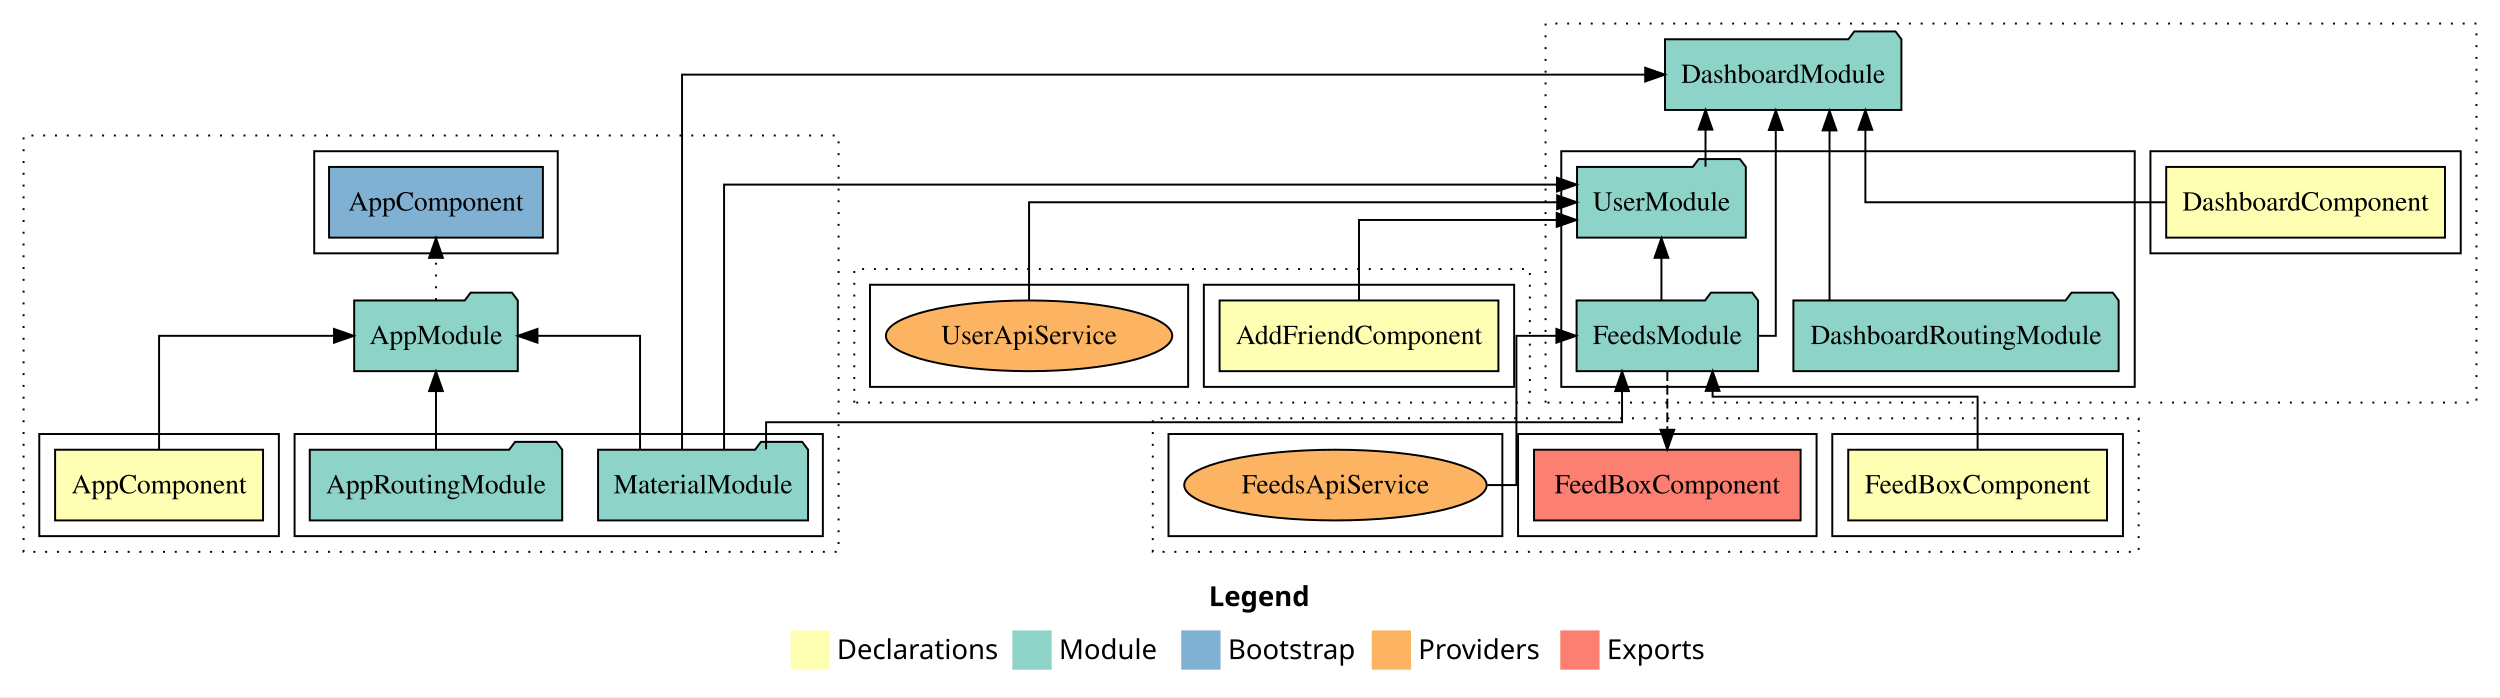
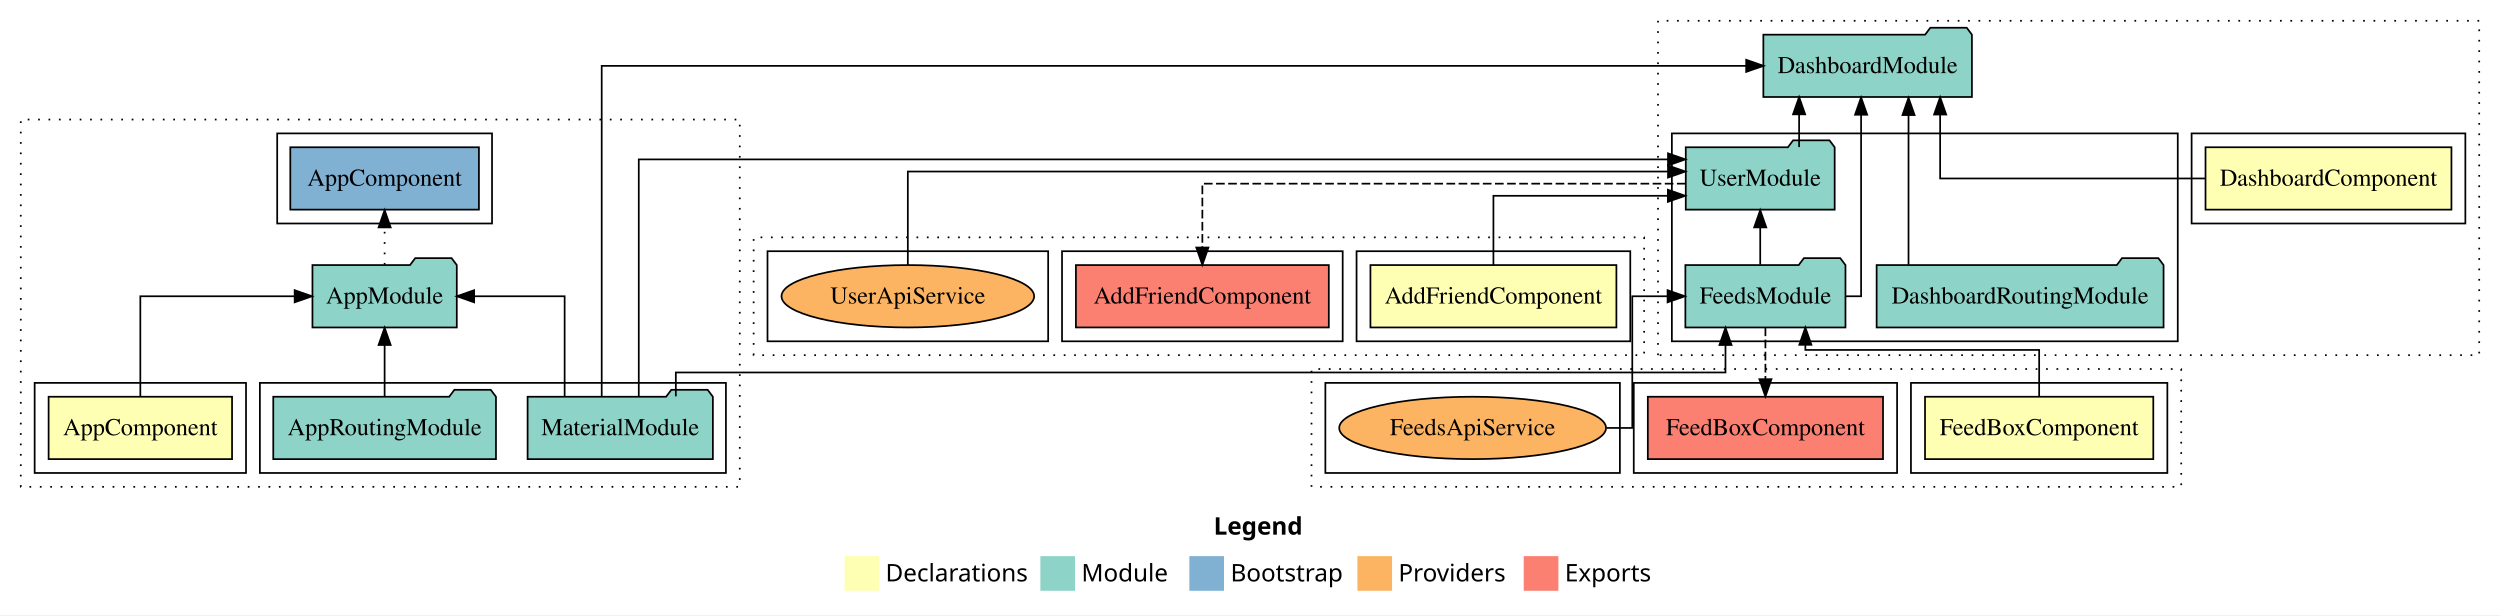
- <svg xmlns="http://www.w3.org/2000/svg" width="1273pt" height="355pt" viewBox="0.00 0.00 1273.00 355.00">
+ <svg xmlns="http://www.w3.org/2000/svg" width="1443pt" height="355pt" viewBox="0.00 0.00 1443.00 355.00">
  <g id="graph0" class="graph" transform="scale(1 1) rotate(0) translate(4 351)">
-     <polygon fill="#ffffff" stroke="transparent" points="-4,4 -4,-351 1269,-351 1269,4 -4,4" />
-     <text text-anchor="start" x="611.509" y="-42.4" font-family="sans-serif" font-weight="bold" font-size="14.00" fill="#000000">Legend</text>
-     <polygon fill="#ffffb3" stroke="transparent" points="398.5,-10 398.5,-30 418.5,-30 418.5,-10 398.5,-10" />
-     <text text-anchor="start" x="422.129" y="-15.4" font-family="sans-serif" font-size="14.00" fill="#000000">  Declarations</text>
-     <polygon fill="#8dd3c7" stroke="transparent" points="511.5,-10 511.5,-30 531.5,-30 531.5,-10 511.5,-10" />
-     <text text-anchor="start" x="535.225" y="-15.4" font-family="sans-serif" font-size="14.00" fill="#000000">  Module</text>
-     <polygon fill="#80b1d3" stroke="transparent" points="597.5,-10 597.5,-30 617.5,-30 617.5,-10 597.5,-10" />
-     <text text-anchor="start" x="621.281" y="-15.4" font-family="sans-serif" font-size="14.00" fill="#000000">  Bootstrap</text>
-     <polygon fill="#fdb462" stroke="transparent" points="694.5,-10 694.5,-30 714.5,-30 714.5,-10 694.5,-10" />
-     <text text-anchor="start" x="718.173" y="-15.4" font-family="sans-serif" font-size="14.00" fill="#000000">  Providers</text>
-     <polygon fill="#fb8072" stroke="transparent" points="790.5,-10 790.5,-30 810.5,-30 810.5,-10 790.5,-10" />
-     <text text-anchor="start" x="814.226" y="-15.4" font-family="sans-serif" font-size="14.00" fill="#000000">  Exports</text>
+     <polygon fill="#ffffff" stroke="transparent" points="-4,4 -4,-351 1439,-351 1439,4 -4,4" />
+     <text text-anchor="start" x="696.509" y="-42.4" font-family="sans-serif" font-weight="bold" font-size="14.00" fill="#000000">Legend</text>
+     <polygon fill="#ffffb3" stroke="transparent" points="483.5,-10 483.5,-30 503.5,-30 503.5,-10 483.5,-10" />
+     <text text-anchor="start" x="507.129" y="-15.4" font-family="sans-serif" font-size="14.00" fill="#000000">  Declarations</text>
+     <polygon fill="#8dd3c7" stroke="transparent" points="596.5,-10 596.5,-30 616.5,-30 616.5,-10 596.5,-10" />
+     <text text-anchor="start" x="620.225" y="-15.4" font-family="sans-serif" font-size="14.00" fill="#000000">  Module</text>
+     <polygon fill="#80b1d3" stroke="transparent" points="682.5,-10 682.5,-30 702.5,-30 702.5,-10 682.5,-10" />
+     <text text-anchor="start" x="706.281" y="-15.4" font-family="sans-serif" font-size="14.00" fill="#000000">  Bootstrap</text>
+     <polygon fill="#fdb462" stroke="transparent" points="779.5,-10 779.5,-30 799.5,-30 799.5,-10 779.5,-10" />
+     <text text-anchor="start" x="803.173" y="-15.4" font-family="sans-serif" font-size="14.00" fill="#000000">  Providers</text>
+     <polygon fill="#fb8072" stroke="transparent" points="875.5,-10 875.5,-30 895.5,-30 895.5,-10 875.5,-10" />
+     <text text-anchor="start" x="899.226" y="-15.4" font-family="sans-serif" font-size="14.00" fill="#000000">  Exports</text>
    <g id="clust1" class="cluster">
      <polygon fill="none" stroke="#000000" stroke-dasharray="1,5" points="8,-70 8,-282 423,-282 423,-70 8,-70" />
    </g>
    <g id="clust2" class="cluster">
      <polygon fill="none" stroke="#000000" points="16,-78 16,-130 138,-130 138,-78 16,-78" />
    </g>
    <g id="clust4" class="cluster">
      <polygon fill="none" stroke="#000000" points="146,-78 146,-130 415,-130 415,-78 146,-78" />
    </g>
    <g id="clust6" class="cluster">
      <polygon fill="none" stroke="#000000" points="156,-222 156,-274 280,-274 280,-222 156,-222" />
    </g>
    <g id="clust14" class="cluster">
-       <polygon fill="none" stroke="#000000" stroke-dasharray="1,5" points="783,-146 783,-339 1257,-339 1257,-146 783,-146" />
+       <polygon fill="none" stroke="#000000" stroke-dasharray="1,5" points="953,-146 953,-339 1427,-339 1427,-146 953,-146" />
    </g>
    <g id="clust15" class="cluster">
-       <polygon fill="none" stroke="#000000" points="1091,-222 1091,-274 1249,-274 1249,-222 1091,-222" />
+       <polygon fill="none" stroke="#000000" points="1261,-222 1261,-274 1419,-274 1419,-222 1261,-222" />
    </g>
    <g id="clust17" class="cluster">
-       <polygon fill="none" stroke="#000000" points="791,-154 791,-274 1083,-274 1083,-154 791,-154" />
+       <polygon fill="none" stroke="#000000" points="961,-154 961,-274 1253,-274 1253,-154 961,-154" />
    </g>
    <g id="clust27" class="cluster">
-       <polygon fill="none" stroke="#000000" stroke-dasharray="1,5" points="583,-70 583,-138 1085,-138 1085,-70 583,-70" />
+       <polygon fill="none" stroke="#000000" stroke-dasharray="1,5" points="753,-70 753,-138 1255,-138 1255,-70 753,-70" />
    </g>
    <g id="clust28" class="cluster">
-       <polygon fill="none" stroke="#000000" points="929,-78 929,-130 1077,-130 1077,-78 929,-78" />
+       <polygon fill="none" stroke="#000000" points="1099,-78 1099,-130 1247,-130 1247,-78 1099,-78" />
    </g>
    <g id="clust31" class="cluster">
-       <polygon fill="none" stroke="#000000" points="769,-78 769,-130 921,-130 921,-78 769,-78" />
+       <polygon fill="none" stroke="#000000" points="939,-78 939,-130 1091,-130 1091,-78 939,-78" />
    </g>
    <g id="clust33" class="cluster">
-       <polygon fill="none" stroke="#000000" points="591,-78 591,-130 761,-130 761,-78 591,-78" />
+       <polygon fill="none" stroke="#000000" points="761,-78 761,-130 931,-130 931,-78 761,-78" />
    </g>
    <g id="clust40" class="cluster">
-       <polygon fill="none" stroke="#000000" stroke-dasharray="1,5" points="431,-146 431,-214 775,-214 775,-146 431,-146" />
+       <polygon fill="none" stroke="#000000" stroke-dasharray="1,5" points="431,-146 431,-214 945,-214 945,-146 431,-146" />
    </g>
    <g id="clust41" class="cluster">
-       <polygon fill="none" stroke="#000000" points="609,-154 609,-206 767,-206 767,-154 609,-154" />
+       <polygon fill="none" stroke="#000000" points="779,-154 779,-206 937,-206 937,-154 779,-154" />
+     </g>
+     <g id="clust44" class="cluster">
+       <polygon fill="none" stroke="#000000" points="609,-154 609,-206 771,-206 771,-154 609,-154" />
    </g>
    <g id="clust46" class="cluster">
      <polygon fill="none" stroke="#000000" points="439,-154 439,-206 601,-206 601,-154 439,-154" />
    </g>
    <g id="node1" class="node">
      <polygon fill="#ffffb3" stroke="#000000" points="129.94,-122 24.06,-122 24.06,-86 129.94,-86 129.94,-122" />
      <text text-anchor="middle" x="77" y="-99.8" font-family="Times,serif" font-size="14.00" fill="#000000">AppComponent</text>
    </g>
    <g id="node2" class="node">
      <polygon fill="#8dd3c7" stroke="#000000" points="259.657,-198 256.657,-202 235.657,-202 232.657,-198 176.343,-198 176.343,-162 259.657,-162 259.657,-198" />
      <text text-anchor="middle" x="218" y="-175.8" font-family="Times,serif" font-size="14.00" fill="#000000">AppModule</text>
    </g>
    <g id="edge1" class="edge">
      <path fill="none" stroke="#000000" d="M77,-122.011C77,-144.485 77,-180 77,-180 77,-180 166.077,-180 166.077,-180" />
      <polygon fill="#000000" stroke="#000000" points="166.077,-183.5 176.077,-180 166.077,-176.5 166.077,-183.5" />
    </g>
    <g id="node5" class="node">
      <polygon fill="#80b1d3" stroke="#000000" points="272.439,-266 163.561,-266 163.561,-230 272.439,-230 272.439,-266" />
      <text text-anchor="middle" x="218" y="-243.8" font-family="Times,serif" font-size="14.00" fill="#000000">AppComponent </text>
    </g>
    <g id="edge4" class="edge">
      <path fill="none" stroke="#000000" stroke-dasharray="1,5" d="M218,-198.223C218,-198.223 218,-219.727 218,-219.727" />
      <polygon fill="#000000" stroke="#000000" points="214.5,-219.727 218,-229.727 221.5,-219.727 214.5,-219.727" />
    </g>
    <g id="node3" class="node">
      <polygon fill="#8dd3c7" stroke="#000000" points="282.274,-122 279.274,-126 258.274,-126 255.274,-122 153.726,-122 153.726,-86 282.274,-86 282.274,-122" />
      <text text-anchor="middle" x="218" y="-99.8" font-family="Times,serif" font-size="14.00" fill="#000000">AppRoutingModule</text>
    </g>
    <g id="edge2" class="edge">
      <path fill="none" stroke="#000000" d="M218,-122.011C218,-122.011 218,-151.855 218,-151.855" />
      <polygon fill="#000000" stroke="#000000" points="214.5,-151.855 218,-161.855 221.5,-151.855 214.5,-151.855" />
    </g>
    <g id="node4" class="node">
      <polygon fill="#8dd3c7" stroke="#000000" points="407.471,-122 404.471,-126 383.471,-126 380.471,-122 300.529,-122 300.529,-86 407.471,-86 407.471,-122" />
      <text text-anchor="middle" x="354" y="-99.8" font-family="Times,serif" font-size="14.00" fill="#000000">MaterialModule</text>
    </g>
    <g id="edge3" class="edge">
      <path fill="none" stroke="#000000" d="M321.909,-122.011C321.909,-144.485 321.909,-180 321.909,-180 321.909,-180 269.665,-180 269.665,-180" />
      <polygon fill="#000000" stroke="#000000" points="269.665,-176.5 259.665,-180 269.665,-183.5 269.665,-176.5" />
    </g>
    <g id="node7" class="node">
-       <polygon fill="#8dd3c7" stroke="#000000" points="964.191,-331 961.191,-335 940.191,-335 937.191,-331 843.809,-331 843.809,-295 964.191,-295 964.191,-331" />
-       <text text-anchor="middle" x="904" y="-308.8" font-family="Times,serif" font-size="14.00" fill="#000000">DashboardModule</text>
+       <polygon fill="#8dd3c7" stroke="#000000" points="1134.191,-331 1131.191,-335 1110.191,-335 1107.191,-331 1013.809,-331 1013.809,-295 1134.191,-295 1134.191,-331" />
+       <text text-anchor="middle" x="1074" y="-308.8" font-family="Times,serif" font-size="14.00" fill="#000000">DashboardModule</text>
    </g>
    <g id="edge8" class="edge">
-       <path fill="none" stroke="#000000" d="M343.303,-122.182C343.303,-173.03 343.303,-313 343.303,-313 343.303,-313 833.73,-313 833.73,-313" />
-       <polygon fill="#000000" stroke="#000000" points="833.73,-316.5 843.73,-313 833.729,-309.5 833.73,-316.5" />
+       <path fill="none" stroke="#000000" d="M343.303,-122.182C343.303,-173.03 343.303,-313 343.303,-313 343.303,-313 1003.894,-313 1003.894,-313" />
+       <polygon fill="#000000" stroke="#000000" points="1003.894,-316.5 1013.894,-313 1003.894,-309.5 1003.894,-316.5" />
    </g>
    <g id="node9" class="node">
-       <polygon fill="#8dd3c7" stroke="#000000" points="891.206,-198 888.206,-202 867.206,-202 864.206,-198 798.794,-198 798.794,-162 891.206,-162 891.206,-198" />
-       <text text-anchor="middle" x="845" y="-175.8" font-family="Times,serif" font-size="14.00" fill="#000000">FeedsModule</text>
+       <polygon fill="#8dd3c7" stroke="#000000" points="1061.206,-198 1058.206,-202 1037.206,-202 1034.206,-198 968.794,-198 968.794,-162 1061.206,-162 1061.206,-198" />
+       <text text-anchor="middle" x="1015" y="-175.8" font-family="Times,serif" font-size="14.00" fill="#000000">FeedsModule</text>
    </g>
    <g id="edge11" class="edge">
-       <path fill="none" stroke="#000000" d="M386.091,-122.243C386.091,-129.43 386.091,-136 386.091,-136 386.091,-136 821.948,-136 821.948,-136 821.948,-136 821.948,-151.85 821.948,-151.85" />
-       <polygon fill="#000000" stroke="#000000" points="818.448,-151.849 821.948,-161.85 825.448,-151.85 818.448,-151.849" />
+       <path fill="none" stroke="#000000" d="M386.091,-122.243C386.091,-129.43 386.091,-136 386.091,-136 386.091,-136 991.948,-136 991.948,-136 991.948,-136 991.948,-151.85 991.948,-151.85" />
+       <polygon fill="#000000" stroke="#000000" points="988.448,-151.849 991.948,-161.85 995.448,-151.85 988.448,-151.849" />
    </g>
    <g id="node10" class="node">
-       <polygon fill="#8dd3c7" stroke="#000000" points="884.976,-266 881.976,-270 860.976,-270 857.976,-266 799.024,-266 799.024,-230 884.976,-230 884.976,-266" />
-       <text text-anchor="middle" x="842" y="-243.8" font-family="Times,serif" font-size="14.00" fill="#000000">UserModule</text>
+       <polygon fill="#8dd3c7" stroke="#000000" points="1054.976,-266 1051.976,-270 1030.976,-270 1027.976,-266 969.024,-266 969.024,-230 1054.976,-230 1054.976,-266" />
+       <text text-anchor="middle" x="1012" y="-243.8" font-family="Times,serif" font-size="14.00" fill="#000000">UserModule</text>
    </g>
    <g id="edge16" class="edge">
-       <path fill="none" stroke="#000000" d="M364.697,-122.152C364.697,-162.68 364.697,-257 364.697,-257 364.697,-257 788.801,-257 788.801,-257" />
-       <polygon fill="#000000" stroke="#000000" points="788.801,-260.5 798.801,-257 788.801,-253.5 788.801,-260.5" />
+       <path fill="none" stroke="#000000" d="M364.697,-122.084C364.697,-162.971 364.697,-259 364.697,-259 364.697,-259 958.776,-259 958.776,-259" />
+       <polygon fill="#000000" stroke="#000000" points="958.776,-262.5 968.776,-259 958.776,-255.5 958.776,-262.5" />
    </g>
    <g id="node6" class="node">
-       <polygon fill="#ffffb3" stroke="#000000" points="1240.973,-266 1099.027,-266 1099.027,-230 1240.973,-230 1240.973,-266" />
-       <text text-anchor="middle" x="1170" y="-243.8" font-family="Times,serif" font-size="14.00" fill="#000000">DashboardComponent</text>
+       <polygon fill="#ffffb3" stroke="#000000" points="1410.973,-266 1269.027,-266 1269.027,-230 1410.973,-230 1410.973,-266" />
+       <text text-anchor="middle" x="1340" y="-243.8" font-family="Times,serif" font-size="14.00" fill="#000000">DashboardComponent</text>
    </g>
    <g id="edge5" class="edge">
-       <path fill="none" stroke="#000000" d="M1098.768,-248C1033.132,-248 945.846,-248 945.846,-248 945.846,-248 945.846,-284.894 945.846,-284.894" />
-       <polygon fill="#000000" stroke="#000000" points="942.346,-284.894 945.846,-294.894 949.346,-284.894 942.346,-284.894" />
+       <path fill="none" stroke="#000000" d="M1268.768,-248C1203.132,-248 1115.845,-248 1115.845,-248 1115.845,-248 1115.845,-284.894 1115.845,-284.894" />
+       <polygon fill="#000000" stroke="#000000" points="1112.346,-284.894 1115.845,-294.894 1119.346,-284.894 1112.346,-284.894" />
    </g>
    <g id="node8" class="node">
-       <polygon fill="#8dd3c7" stroke="#000000" points="1074.809,-198 1071.809,-202 1050.809,-202 1047.809,-198 909.191,-198 909.191,-162 1074.809,-162 1074.809,-198" />
-       <text text-anchor="middle" x="992" y="-175.8" font-family="Times,serif" font-size="14.00" fill="#000000">DashboardRoutingModule</text>
+       <polygon fill="#8dd3c7" stroke="#000000" points="1244.809,-198 1241.809,-202 1220.809,-202 1217.809,-198 1079.191,-198 1079.191,-162 1244.809,-162 1244.809,-198" />
+       <text text-anchor="middle" x="1162" y="-175.8" font-family="Times,serif" font-size="14.00" fill="#000000">DashboardRoutingModule</text>
    </g>
    <g id="edge6" class="edge">
-       <path fill="none" stroke="#000000" d="M927.596,-198.214C927.596,-198.214 927.596,-284.579 927.596,-284.579" />
-       <polygon fill="#000000" stroke="#000000" points="924.096,-284.579 927.596,-294.579 931.096,-284.579 924.096,-284.579" />
+       <path fill="none" stroke="#000000" d="M1097.596,-198.214C1097.596,-198.214 1097.596,-284.579 1097.596,-284.579" />
+       <polygon fill="#000000" stroke="#000000" points="1094.096,-284.579 1097.596,-294.579 1101.096,-284.579 1094.096,-284.579" />
    </g>
    <g id="edge7" class="edge">
-       <path fill="none" stroke="#000000" d="M891.105,-180C896.554,-180 900.224,-180 900.224,-180 900.224,-180 900.224,-284.786 900.224,-284.786" />
-       <polygon fill="#000000" stroke="#000000" points="896.725,-284.786 900.224,-294.786 903.725,-284.786 896.725,-284.786" />
+       <path fill="none" stroke="#000000" d="M1061.105,-180C1066.554,-180 1070.224,-180 1070.224,-180 1070.224,-180 1070.224,-284.786 1070.224,-284.786" />
+       <polygon fill="#000000" stroke="#000000" points="1066.725,-284.786 1070.224,-294.786 1073.725,-284.786 1066.725,-284.786" />
    </g>
    <g id="edge15" class="edge">
-       <path fill="none" stroke="#000000" d="M842,-198.223C842,-198.223 842,-219.727 842,-219.727" />
-       <polygon fill="#000000" stroke="#000000" points="838.5,-219.727 842,-229.727 845.5,-219.727 838.5,-219.727" />
+       <path fill="none" stroke="#000000" d="M1012,-198.223C1012,-198.223 1012,-219.727 1012,-219.727" />
+       <polygon fill="#000000" stroke="#000000" points="1008.5,-219.727 1012,-229.727 1015.5,-219.727 1008.5,-219.727" />
    </g>
    <g id="node12" class="node">
-       <polygon fill="#fb8072" stroke="#000000" points="912.881,-122 777.119,-122 777.119,-86 912.881,-86 912.881,-122" />
-       <text text-anchor="middle" x="845" y="-99.8" font-family="Times,serif" font-size="14.00" fill="#000000">FeedBoxComponent </text>
+       <polygon fill="#fb8072" stroke="#000000" points="1082.881,-122 947.119,-122 947.119,-86 1082.881,-86 1082.881,-122" />
+       <text text-anchor="middle" x="1015" y="-99.8" font-family="Times,serif" font-size="14.00" fill="#000000">FeedBoxComponent </text>
    </g>
    <g id="edge12" class="edge">
-       <path fill="none" stroke="#000000" stroke-dasharray="5,2" d="M845,-161.989C845,-161.989 845,-132.145 845,-132.145" />
-       <polygon fill="#000000" stroke="#000000" points="848.5,-132.145 845,-122.145 841.5,-132.145 848.5,-132.145" />
+       <path fill="none" stroke="#000000" stroke-dasharray="5,2" d="M1015,-161.989C1015,-161.989 1015,-132.145 1015,-132.145" />
+       <polygon fill="#000000" stroke="#000000" points="1018.5,-132.145 1015,-122.145 1011.5,-132.145 1018.5,-132.145" />
    </g>
    <g id="edge9" class="edge">
-       <path fill="none" stroke="#000000" d="M864.446,-266.106C864.446,-266.106 864.446,-284.991 864.446,-284.991" />
-       <polygon fill="#000000" stroke="#000000" points="860.946,-284.991 864.446,-294.991 867.946,-284.991 860.946,-284.991" />
+       <path fill="none" stroke="#000000" d="M1034.446,-266.106C1034.446,-266.106 1034.446,-284.991 1034.446,-284.991" />
+       <polygon fill="#000000" stroke="#000000" points="1030.946,-284.991 1034.446,-294.991 1037.946,-284.991 1030.946,-284.991" />
+     </g>
+     <g id="node15" class="node">
+       <polygon fill="#fb8072" stroke="#000000" points="762.988,-198 617.012,-198 617.012,-162 762.988,-162 762.988,-198" />
+       <text text-anchor="middle" x="690" y="-175.8" font-family="Times,serif" font-size="14.00" fill="#000000">AddFriendComponent </text>
+     </g>
+     <g id="edge17" class="edge">
+       <path fill="none" stroke="#000000" stroke-dasharray="5,2" d="M968.908,-245C881.166,-245 690,-245 690,-245 690,-245 690,-208.106 690,-208.106" />
+       <polygon fill="#000000" stroke="#000000" points="693.5,-208.106 690,-198.106 686.5,-208.106 693.5,-208.106" />
    </g>
    <g id="node11" class="node">
-       <polygon fill="#ffffb3" stroke="#000000" points="1068.881,-122 937.119,-122 937.119,-86 1068.881,-86 1068.881,-122" />
-       <text text-anchor="middle" x="1003" y="-99.8" font-family="Times,serif" font-size="14.00" fill="#000000">FeedBoxComponent</text>
+       <polygon fill="#ffffb3" stroke="#000000" points="1238.881,-122 1107.119,-122 1107.119,-86 1238.881,-86 1238.881,-122" />
+       <text text-anchor="middle" x="1173" y="-99.8" font-family="Times,serif" font-size="14.00" fill="#000000">FeedBoxComponent</text>
    </g>
    <g id="edge10" class="edge">
-       <path fill="none" stroke="#000000" d="M1003,-122.044C1003,-134.563 1003,-149 1003,-149 1003,-149 868.052,-149 868.052,-149 868.052,-149 868.052,-151.967 868.052,-151.967" />
-       <polygon fill="#000000" stroke="#000000" points="864.552,-151.967 868.052,-161.967 871.552,-151.967 864.552,-151.967" />
+       <path fill="none" stroke="#000000" d="M1173,-122.044C1173,-134.563 1173,-149 1173,-149 1173,-149 1038.052,-149 1038.052,-149 1038.052,-149 1038.052,-151.967 1038.052,-151.967" />
+       <polygon fill="#000000" stroke="#000000" points="1034.552,-151.967 1038.052,-161.967 1041.552,-151.967 1034.552,-151.967" />
    </g>
    <g id="node13" class="node">
-       <ellipse fill="#fdb462" stroke="#000000" cx="676" cy="-104" rx="77.002" ry="18" />
-       <text text-anchor="middle" x="676" y="-99.8" font-family="Times,serif" font-size="14.00" fill="#000000">FeedsApiService</text>
+       <ellipse fill="#fdb462" stroke="#000000" cx="846" cy="-104" rx="77.002" ry="18" />
+       <text text-anchor="middle" x="846" y="-99.8" font-family="Times,serif" font-size="14.00" fill="#000000">FeedsApiService</text>
    </g>
    <g id="edge13" class="edge">
-       <path fill="none" stroke="#000000" d="M753.346,-104C762.211,-104 768.152,-104 768.152,-104 768.152,-104 768.152,-180 768.152,-180 768.152,-180 788.524,-180 788.524,-180" />
-       <polygon fill="#000000" stroke="#000000" points="788.524,-183.5 798.524,-180 788.524,-176.5 788.524,-183.5" />
+       <path fill="none" stroke="#000000" d="M923.346,-104C932.211,-104 938.152,-104 938.152,-104 938.152,-104 938.152,-180 938.152,-180 938.152,-180 958.524,-180 958.524,-180" />
+       <polygon fill="#000000" stroke="#000000" points="958.524,-183.5 968.524,-180 958.524,-176.5 958.524,-183.5" />
    </g>
    <g id="node14" class="node">
-       <polygon fill="#ffffb3" stroke="#000000" points="758.987,-198 617.013,-198 617.013,-162 758.987,-162 758.987,-198" />
-       <text text-anchor="middle" x="688" y="-175.8" font-family="Times,serif" font-size="14.00" fill="#000000">AddFriendComponent</text>
+       <polygon fill="#ffffb3" stroke="#000000" points="928.987,-198 787.013,-198 787.013,-162 928.987,-162 928.987,-198" />
+       <text text-anchor="middle" x="858" y="-175.8" font-family="Times,serif" font-size="14.00" fill="#000000">AddFriendComponent</text>
    </g>
    <g id="edge14" class="edge">
-       <path fill="none" stroke="#000000" d="M688,-198.023C688,-215.373 688,-239 688,-239 688,-239 788.693,-239 788.693,-239" />
-       <polygon fill="#000000" stroke="#000000" points="788.693,-242.5 798.693,-239 788.693,-235.5 788.693,-242.5" />
+       <path fill="none" stroke="#000000" d="M858,-198.034C858,-215.06 858,-238 858,-238 858,-238 958.693,-238 958.693,-238" />
+       <polygon fill="#000000" stroke="#000000" points="958.693,-241.5 968.693,-238 958.693,-234.5 958.693,-241.5" />
    </g>
-     <g id="node15" class="node">
+     <g id="node16" class="node">
      <ellipse fill="#fdb462" stroke="#000000" cx="520" cy="-180" rx="72.908" ry="18" />
      <text text-anchor="middle" x="520" y="-175.8" font-family="Times,serif" font-size="14.00" fill="#000000">UserApiService</text>
    </g>
-     <g id="edge17" class="edge">
-       <path fill="none" stroke="#000000" d="M520,-198.223C520,-218.365 520,-248 520,-248 520,-248 788.908,-248 788.908,-248" />
-       <polygon fill="#000000" stroke="#000000" points="788.908,-251.5 798.908,-248 788.908,-244.5 788.908,-251.5" />
+     <g id="edge18" class="edge">
+       <path fill="none" stroke="#000000" d="M520,-198.169C520,-219.498 520,-252 520,-252 520,-252 958.769,-252 958.769,-252" />
+       <polygon fill="#000000" stroke="#000000" points="958.769,-255.5 968.769,-252 958.769,-248.5 958.769,-255.5" />
    </g>
  </g>
</svg>
